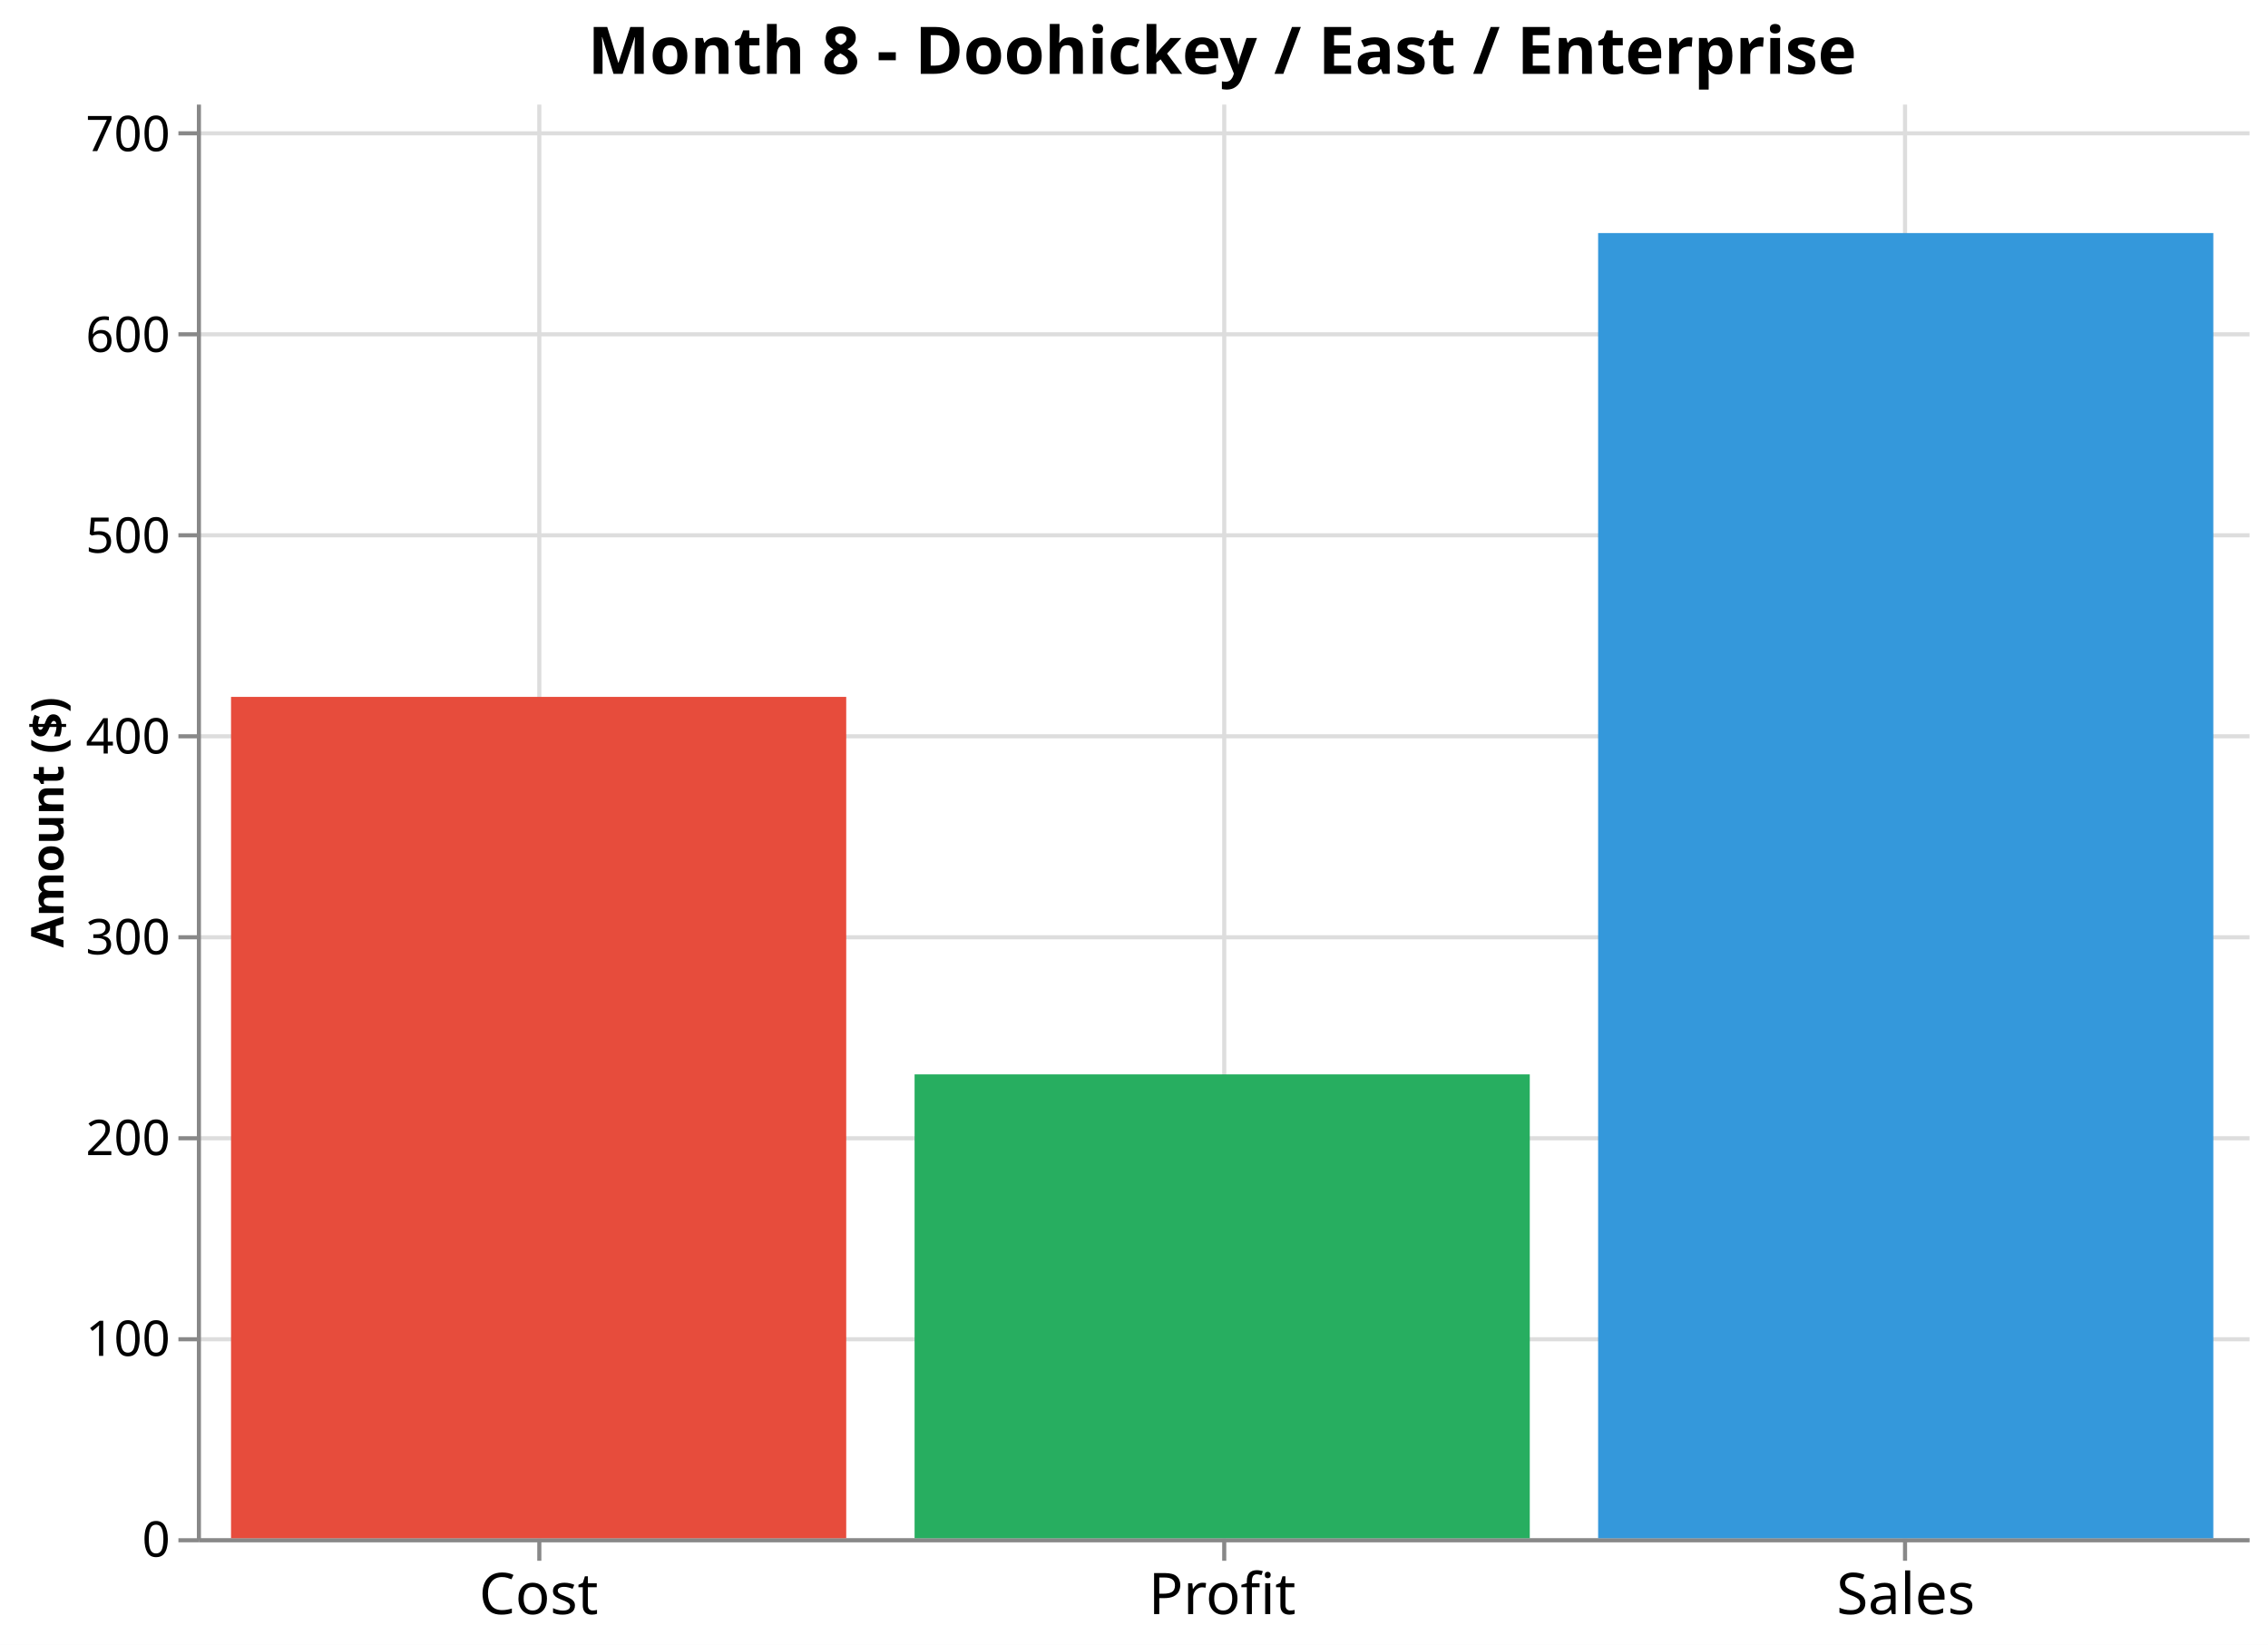
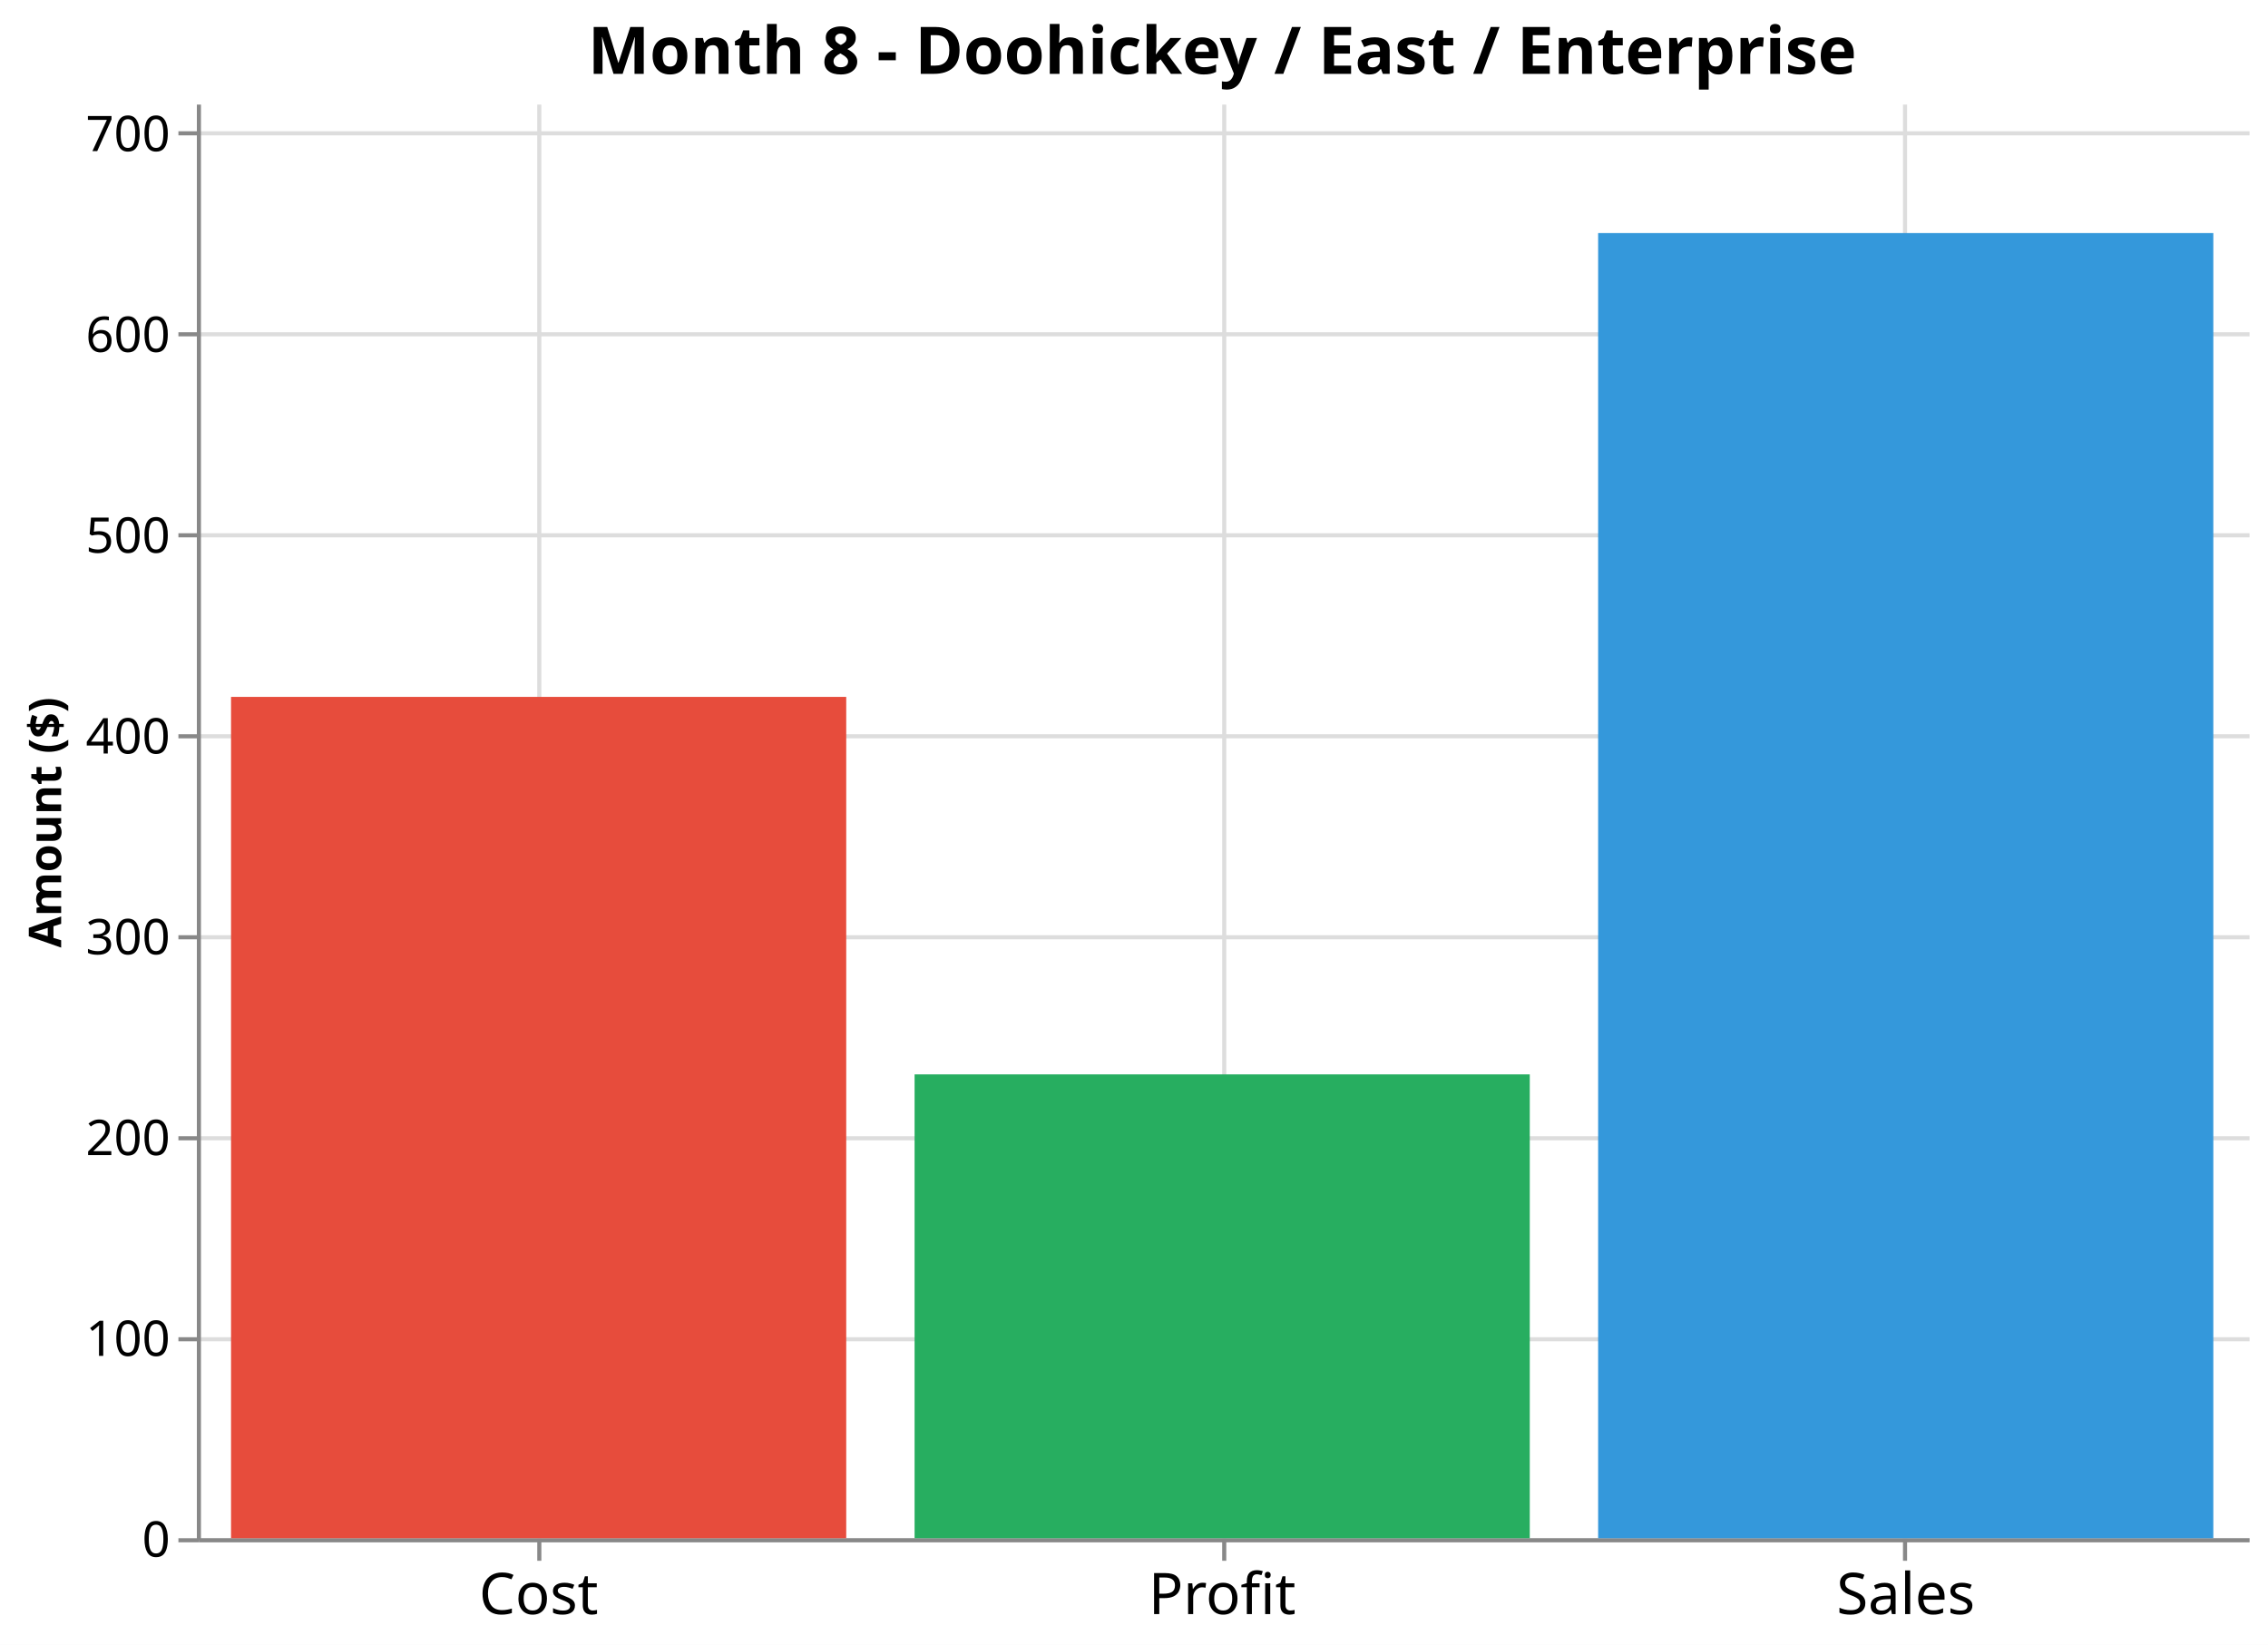
<svg xmlns="http://www.w3.org/2000/svg" version="1.1" class="marks" width="553" height="401" viewBox="0 0 553 401">
  <rect width="553" height="401" fill="white" />
  <g fill="none" stroke-miterlimit="10" transform="translate(48,25)">
    <g class="mark-group role-frame root" role="graphics-object" aria-roledescription="group mark container">
      <g transform="translate(0,0)">
        <path class="background" aria-hidden="true" d="M0,0h500v350h-500Z" />
        <g>
          <g class="mark-group role-axis" aria-hidden="true">
            <g transform="translate(0.5,350.5)">
              <path class="background" aria-hidden="true" d="M0,0h0v0h0Z" pointer-events="none" />
              <g>
                <g class="mark-rule role-axis-grid" pointer-events="none">
                  <line transform="translate(83,-350)" x2="0" y2="350" stroke="#ddd" stroke-width="1" opacity="1" />
                  <line transform="translate(250,-350)" x2="0" y2="350" stroke="#ddd" stroke-width="1" opacity="1" />
                  <line transform="translate(416,-350)" x2="0" y2="350" stroke="#ddd" stroke-width="1" opacity="1" />
                </g>
              </g>
              <path class="foreground" aria-hidden="true" d="" pointer-events="none" display="none" />
            </g>
          </g>
          <g class="mark-group role-axis" aria-hidden="true">
            <g transform="translate(0.5,0.5)">
              <path class="background" aria-hidden="true" d="M0,0h0v0h0Z" pointer-events="none" />
              <g>
                <g class="mark-rule role-axis-grid" pointer-events="none">
                  <line transform="translate(0,350)" x2="500" y2="0" stroke="#ddd" stroke-width="1" opacity="1" />
                  <line transform="translate(0,301)" x2="500" y2="0" stroke="#ddd" stroke-width="1" opacity="1" />
                  <line transform="translate(0,252)" x2="500" y2="0" stroke="#ddd" stroke-width="1" opacity="1" />
                  <line transform="translate(0,203)" x2="500" y2="0" stroke="#ddd" stroke-width="1" opacity="1" />
                  <line transform="translate(0,154)" x2="500" y2="0" stroke="#ddd" stroke-width="1" opacity="1" />
                  <line transform="translate(0,105)" x2="500" y2="0" stroke="#ddd" stroke-width="1" opacity="1" />
                  <line transform="translate(0,56)" x2="500" y2="0" stroke="#ddd" stroke-width="1" opacity="1" />
                  <line transform="translate(0,7)" x2="500" y2="0" stroke="#ddd" stroke-width="1" opacity="1" />
                </g>
              </g>
              <path class="foreground" aria-hidden="true" d="" pointer-events="none" display="none" />
            </g>
          </g>
          <g class="mark-group role-axis" role="graphics-symbol" aria-roledescription="axis" aria-label="X-axis for a discrete scale with 3 values: Cost, Profit, Sales">
            <g transform="translate(0.5,350.5)">
              <path class="background" aria-hidden="true" d="M0,0h0v0h0Z" pointer-events="none" />
              <g>
                <g class="mark-rule role-axis-tick" pointer-events="none">
                  <line transform="translate(83,0)" x2="0" y2="5" stroke="#888" stroke-width="1" opacity="1" />
                  <line transform="translate(250,0)" x2="0" y2="5" stroke="#888" stroke-width="1" opacity="1" />
                  <line transform="translate(416,0)" x2="0" y2="5" stroke="#888" stroke-width="1" opacity="1" />
                </g>
                <g class="mark-text role-axis-label" pointer-events="none">
                  <text text-anchor="middle" transform="translate(82.83333,18)" font-family="sans-serif" font-size="14px" fill="#000" opacity="1">Cost</text>
                  <text text-anchor="middle" transform="translate(249.5,18)" font-family="sans-serif" font-size="14px" fill="#000" opacity="1">Profit</text>
                  <text text-anchor="middle" transform="translate(416.1667,18)" font-family="sans-serif" font-size="14px" fill="#000" opacity="1">Sales</text>
                </g>
                <g class="mark-rule role-axis-domain" pointer-events="none">
                  <line transform="translate(0,0)" x2="500" y2="0" stroke="#888" stroke-width="1" opacity="1" />
                </g>
              </g>
              <path class="foreground" aria-hidden="true" d="" pointer-events="none" display="none" />
            </g>
          </g>
          <g class="mark-group role-axis" role="graphics-symbol" aria-roledescription="axis" aria-label="Y-axis titled 'Amount ($)' for a linear scale with values from 0 to 715">
            <g transform="translate(0.5,0.5)">
              <path class="background" aria-hidden="true" d="M0,0h0v0h0Z" pointer-events="none" />
              <g>
                <g class="mark-rule role-axis-tick" pointer-events="none">
                  <line transform="translate(0,350)" x2="-5" y2="0" stroke="#888" stroke-width="1" opacity="1" />
                  <line transform="translate(0,301)" x2="-5" y2="0" stroke="#888" stroke-width="1" opacity="1" />
                  <line transform="translate(0,252)" x2="-5" y2="0" stroke="#888" stroke-width="1" opacity="1" />
                  <line transform="translate(0,203)" x2="-5" y2="0" stroke="#888" stroke-width="1" opacity="1" />
                  <line transform="translate(0,154)" x2="-5" y2="0" stroke="#888" stroke-width="1" opacity="1" />
                  <line transform="translate(0,105)" x2="-5" y2="0" stroke="#888" stroke-width="1" opacity="1" />
                  <line transform="translate(0,56)" x2="-5" y2="0" stroke="#888" stroke-width="1" opacity="1" />
                  <line transform="translate(0,7)" x2="-5" y2="0" stroke="#888" stroke-width="1" opacity="1" />
                </g>
                <g class="mark-text role-axis-label" pointer-events="none">
                  <text text-anchor="end" transform="translate(-7,354)" font-family="sans-serif" font-size="12px" fill="#000" opacity="1">0</text>
                  <text text-anchor="end" transform="translate(-7,305.049)" font-family="sans-serif" font-size="12px" fill="#000" opacity="1">100</text>
                  <text text-anchor="end" transform="translate(-7,256.0979)" font-family="sans-serif" font-size="12px" fill="#000" opacity="1">200</text>
                  <text text-anchor="end" transform="translate(-7,207.1469)" font-family="sans-serif" font-size="12px" fill="#000" opacity="1">300</text>
                  <text text-anchor="end" transform="translate(-7,158.1958)" font-family="sans-serif" font-size="12px" fill="#000" opacity="1">400</text>
                  <text text-anchor="end" transform="translate(-7,109.2448)" font-family="sans-serif" font-size="12px" fill="#000" opacity="1">500</text>
                  <text text-anchor="end" transform="translate(-7,60.29371)" font-family="sans-serif" font-size="12px" fill="#000" opacity="1">600</text>
                  <text text-anchor="end" transform="translate(-7,11.34266)" font-family="sans-serif" font-size="12px" fill="#000" opacity="1">700</text>
                </g>
                <g class="mark-rule role-axis-domain" pointer-events="none">
                  <line transform="translate(0,350)" x2="0" y2="-350" stroke="#888" stroke-width="1" opacity="1" />
                </g>
                <g class="mark-text role-axis-title" pointer-events="none">
-                   <text text-anchor="middle" transform="translate(-31.02148,175) rotate(-90) translate(0,-2)" font-family="sans-serif" font-size="11px" font-weight="bold" fill="#000" opacity="1">Amount ($)</text>
+                   <text text-anchor="middle" transform="translate(-31.58984,175) rotate(-90) translate(0,-2)" font-family="sans-serif" font-size="11px" font-weight="bold" fill="#000" opacity="1">Amount ($)</text>
                </g>
              </g>
              <path class="foreground" aria-hidden="true" d="" pointer-events="none" display="none" />
            </g>
          </g>
          <g class="mark-rect role-mark marks" role="graphics-object" aria-roledescription="rect mark container">
            <path aria-label="Metric: Cost; Amount: 419; Color: #e74c3c" role="graphics-symbol" aria-roledescription="bar" d="M8.333,144.895h150v205.105h-150Z" fill="#e74c3c" />
            <path aria-label="Metric: Profit; Amount: 231; Color: #27ae60" role="graphics-symbol" aria-roledescription="bar" d="M175,236.923h150v113.077h-150Z" fill="#27ae60" />
            <path aria-label="Metric: Sales; Amount: 650; Color: #3498db" role="graphics-symbol" aria-roledescription="bar" d="M341.667,31.818h150v318.182h-150Z" fill="#3498db" />
          </g>
          <g class="mark-group role-title">
            <g transform="translate(250,-20)">
              <path class="background" aria-hidden="true" d="M0,0h0v0h0Z" pointer-events="none" />
              <g>
                <g class="mark-text role-title-text" role="graphics-symbol" aria-roledescription="title" aria-label="Title text 'Month 8 - Doohickey / East / Enterprise'" pointer-events="none">
                  <text text-anchor="middle" transform="translate(0,13)" font-family="sans-serif" font-size="16px" font-weight="bold" fill="#000" opacity="1">Month 8 - Doohickey / East / Enterprise</text>
                </g>
              </g>
              <path class="foreground" aria-hidden="true" d="" pointer-events="none" display="none" />
            </g>
          </g>
        </g>
        <path class="foreground" aria-hidden="true" d="" display="none" />
      </g>
    </g>
  </g>
</svg>
